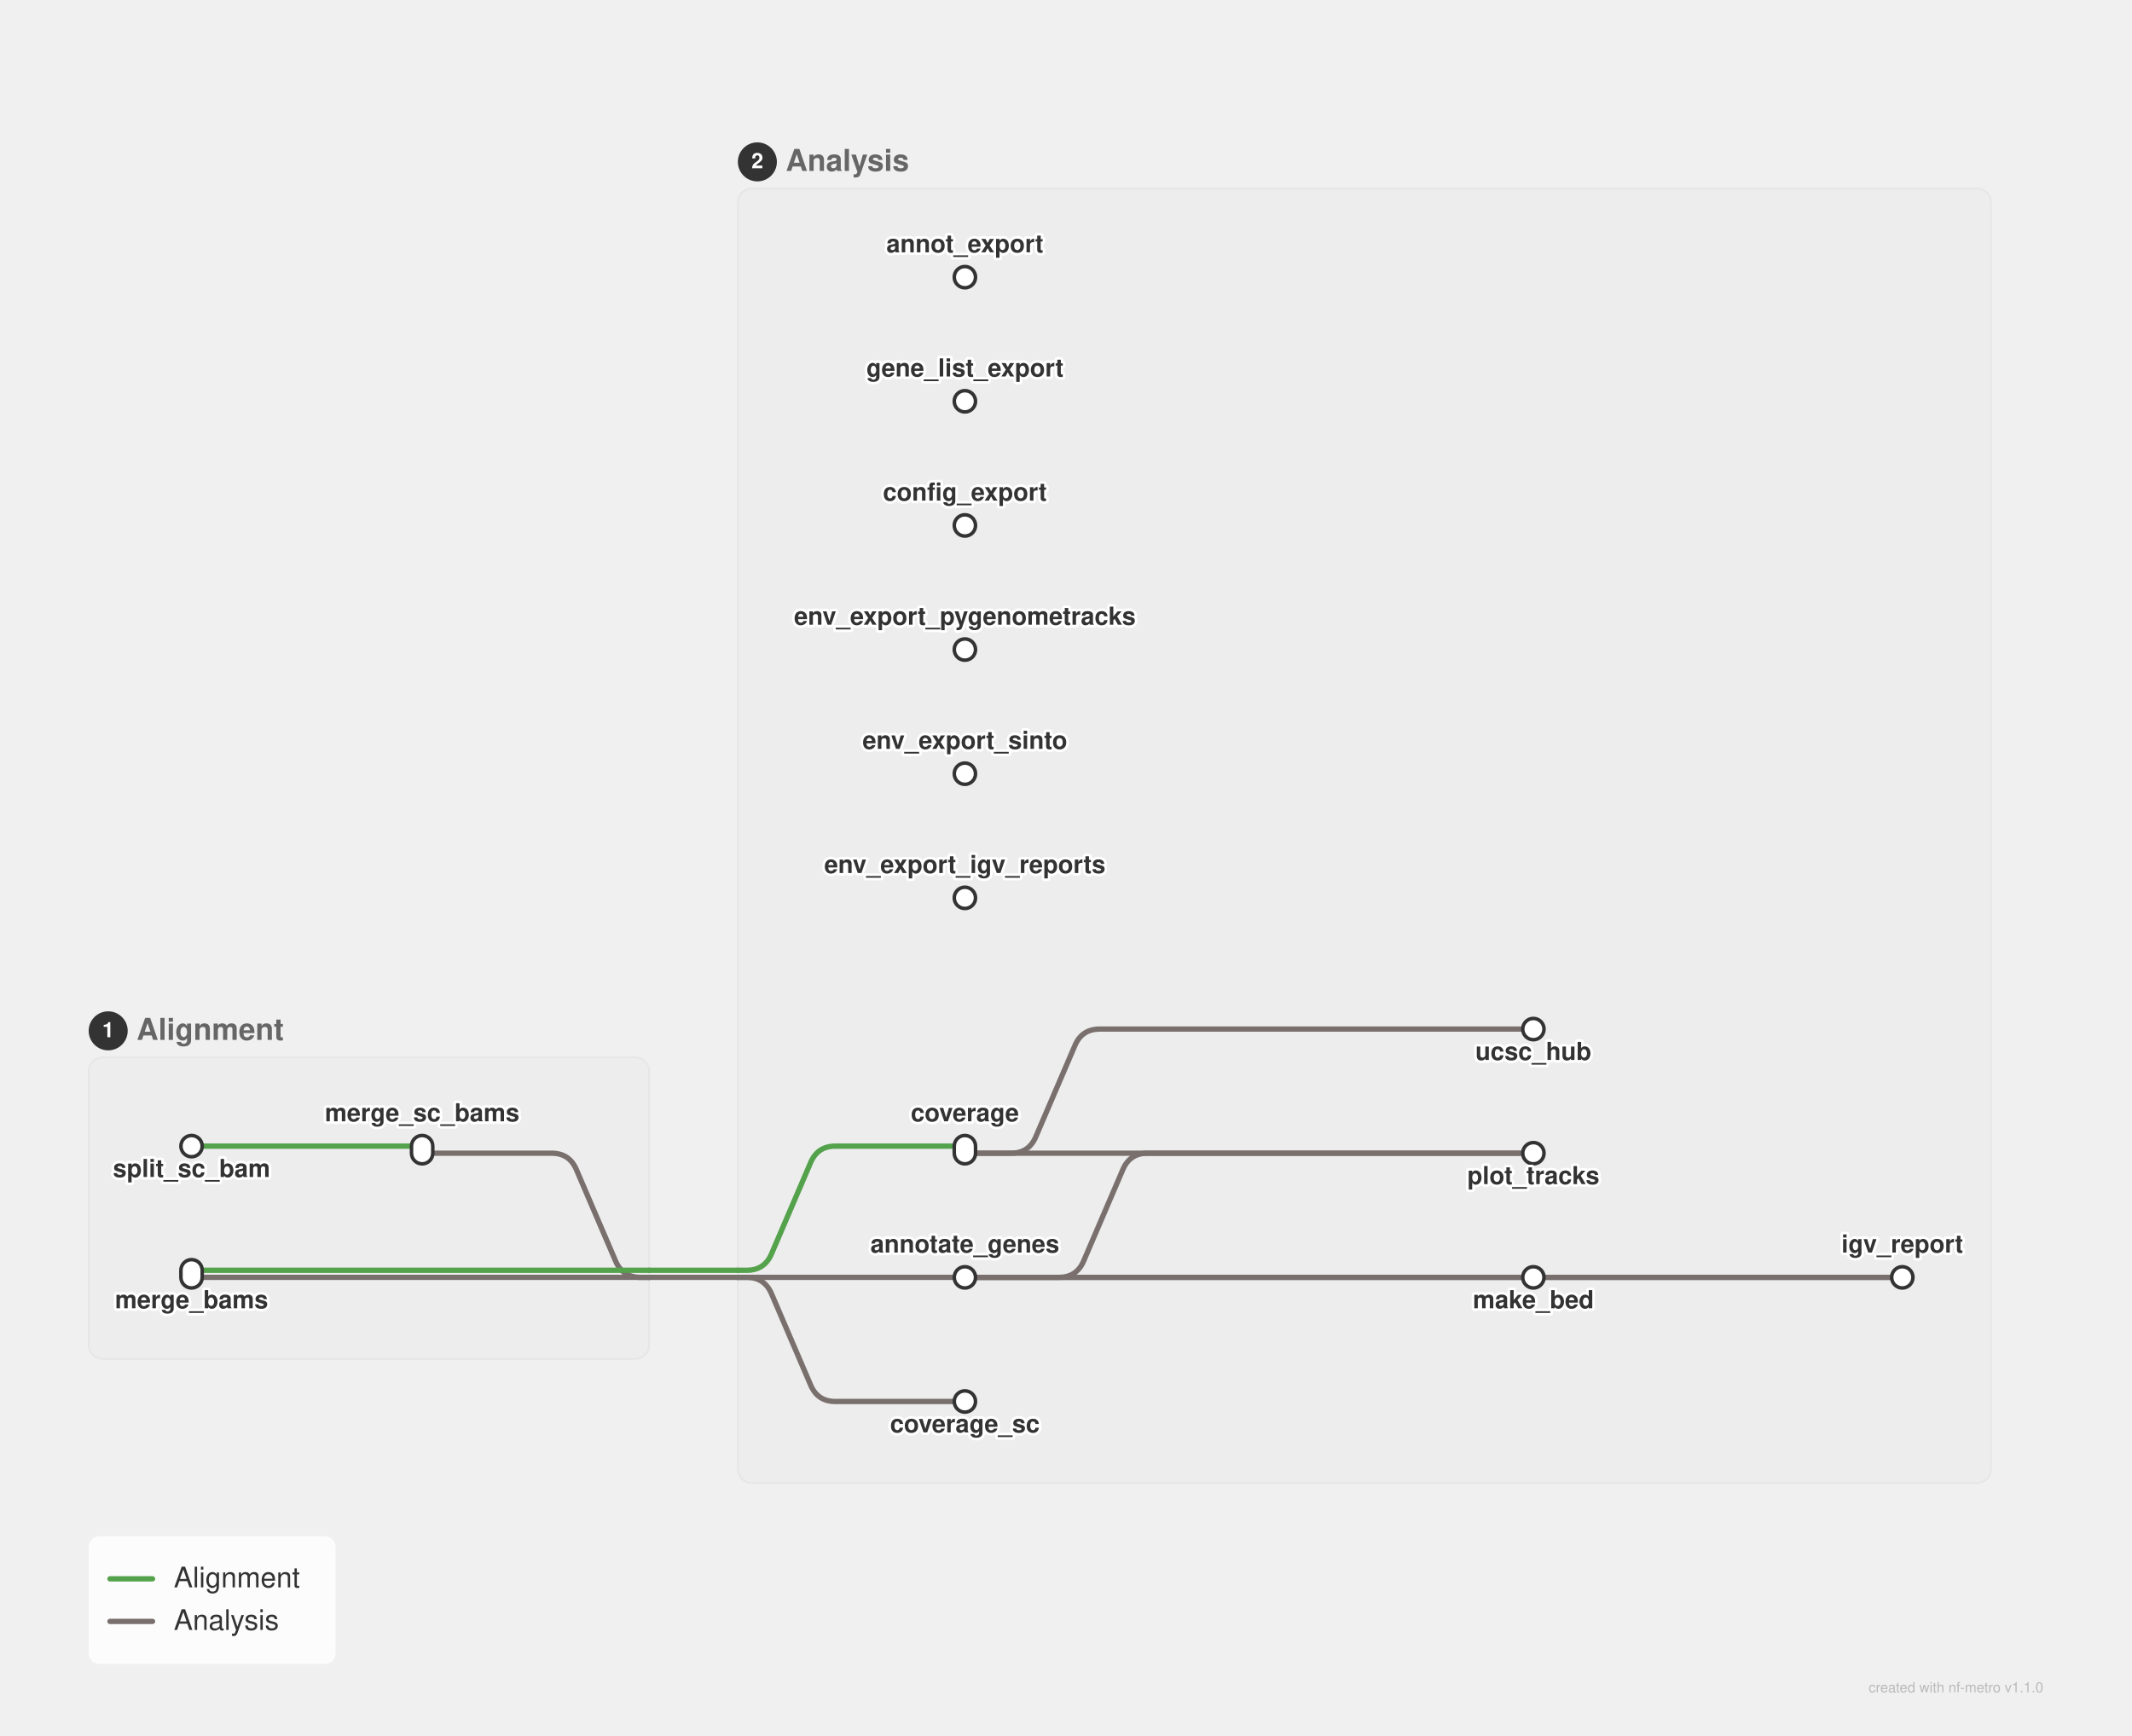
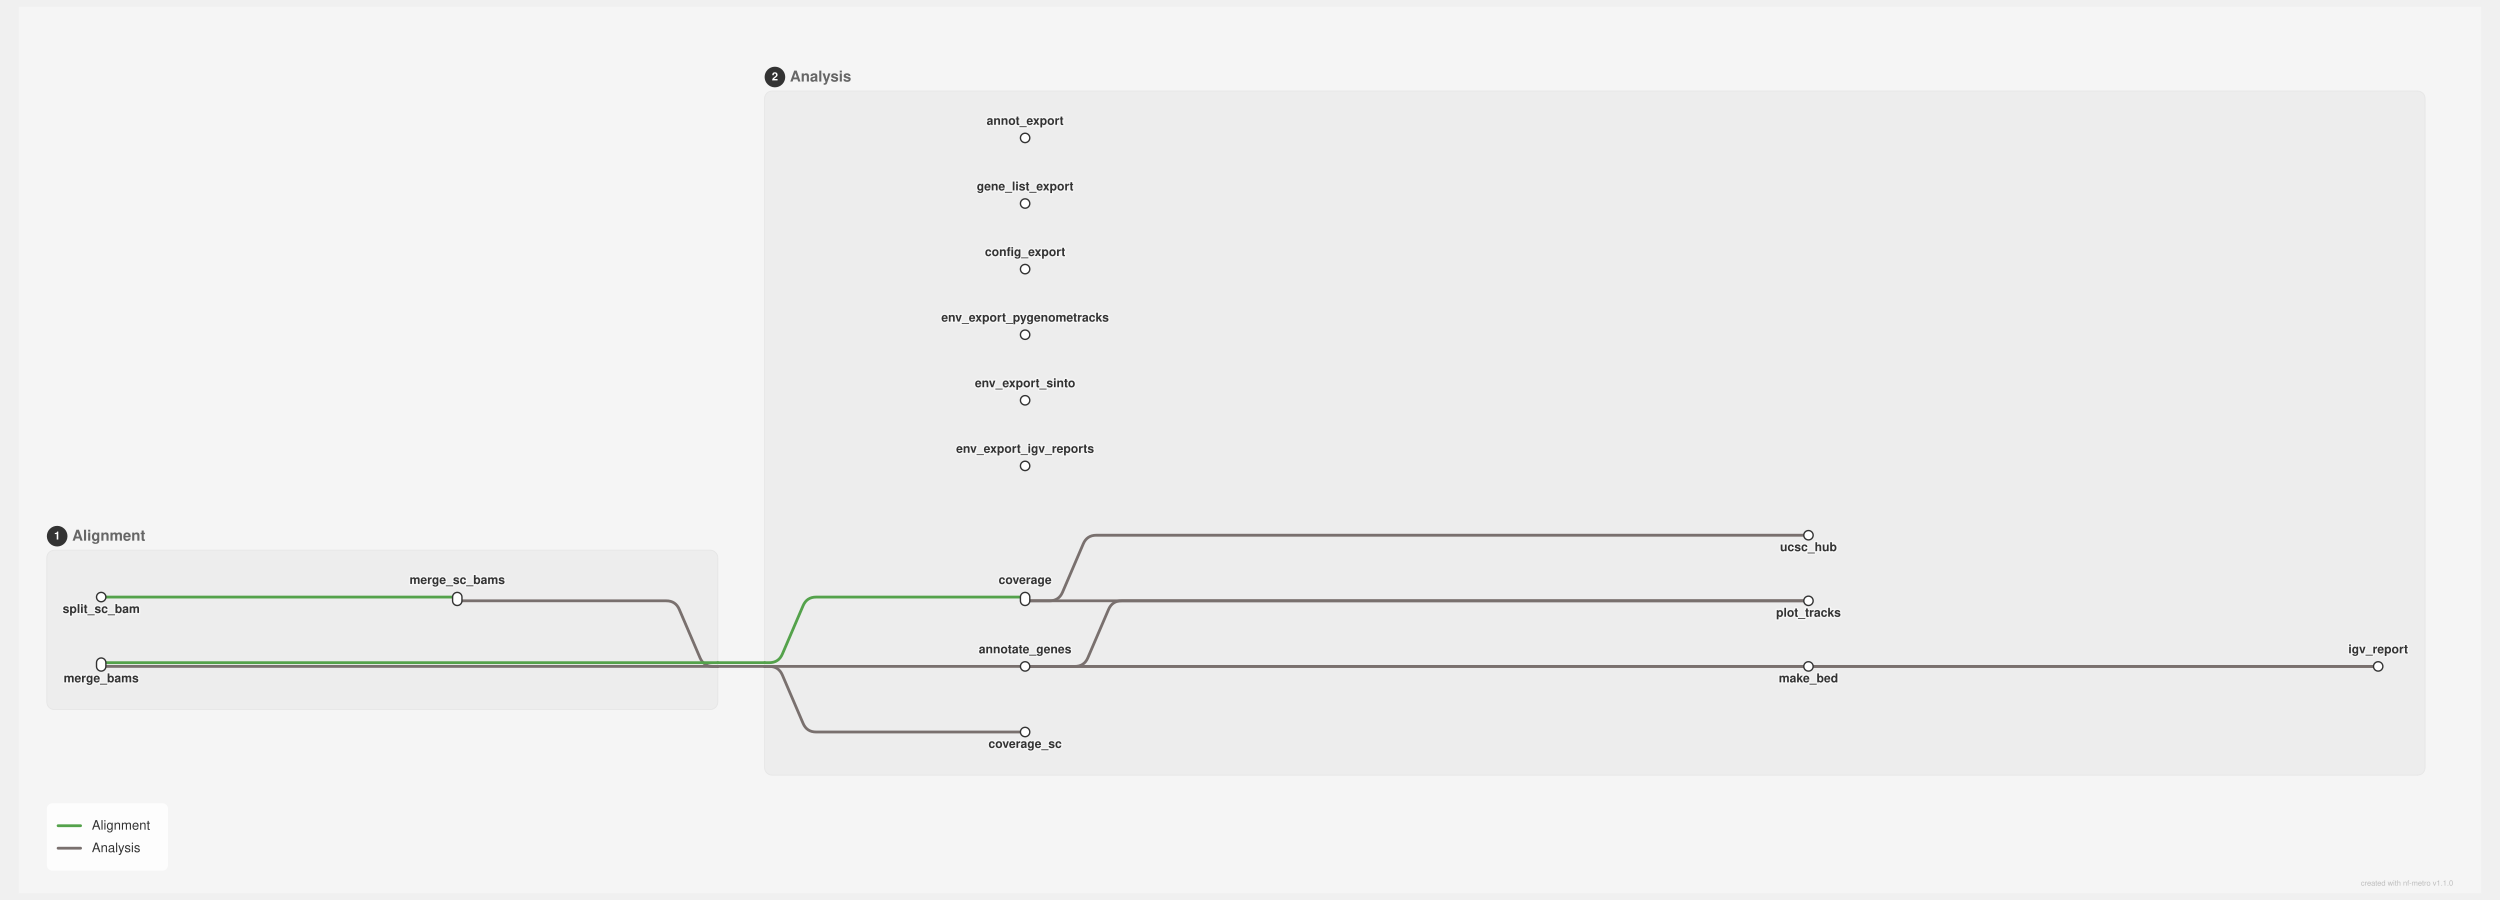
- <svg xmlns="http://www.w3.org/2000/svg" width="1162" height="946" viewBox="-20 0 1202 946">
+ <svg xmlns="http://www.w3.org/2000/svg" width="2628" height="946" viewBox="-20 0 2668 946" style="color-scheme: light">
  <defs>
</defs>
-   <style>.nf-metro-title { fill: var(--nfm-map-title-color, #111111); }
- .nf-metro-station-label { fill: var(--nfm-map-label-color, #333333); }
- .nf-metro-section-box { fill: var(--nfm-map-section-fill, #ededed); stroke: var(--nfm-map-section-stroke, #e6e6e6); }
- .nf-metro-section-label { fill: var(--nfm-map-section-label-color, #666666); }
- .nf-metro-group-label { fill: var(--nfm-map-section-label-color, #666666); }
- .nf-metro-group-underline { stroke: var(--nfm-map-section-label-color, #666666); }
- .nf-metro-legend-bg { fill: var(--nfm-map-legend-bg, rgba(255, 255, 255, 0.8)); }
- .nf-metro-legend-text { fill: var(--nfm-map-legend-text-color, #333333); }
- .nf-metro-marker-stroke { stroke: var(--nfm-map-marker-stroke, #333333); }
- .nf-metro-label-halo { fill: var(--nfm-map-bg, #ffffff); stroke: var(--nfm-map-bg, #ffffff); }</style>
-   <style>@media (prefers-color-scheme: dark) {
-     .nf-metro-section-label { fill: #d0d0d0; }
-     .nf-metro-section-num-circle { fill: #777777; }
-     .nf-metro-title { fill: #ffffff; }
- }
- </style>
-   <rect x="30.0" y="580.0" width="316.0" height="170.0" rx="8" ry="8" fill="#ededed" stroke="#e6e6e6" stroke-width="1.0" class="nf-metro-section-box" data-section-id="align" data-section-lines="align,generic" />
+   <style>.nf-metro-bg { fill: var(--nfm-map-bg, light-dark(#f5f5f5, #2b2b2b)); }
+ .nf-metro-title { fill: var(--nfm-map-title-color, light-dark(#111111, #ffffff)); }
+ .nf-metro-station-label { fill: var(--nfm-map-label-color, light-dark(#333333, #e0e0e0)); }
+ .nf-metro-section-box { fill: var(--nfm-map-section-fill, light-dark(#ededed, #373737)); stroke: var(--nfm-map-section-stroke, light-dark(#e6e6e6, #595959)); }
+ .nf-metro-section-label { fill: var(--nfm-map-section-label-color, light-dark(#666666, #c8c8c8)); }
+ .nf-metro-group-label { fill: var(--nfm-map-section-label-color, light-dark(#666666, #c8c8c8)); }
+ .nf-metro-group-underline { stroke: var(--nfm-map-section-label-color, light-dark(#666666, #c8c8c8)); }
+ .nf-metro-legend-bg { fill: var(--nfm-map-legend-bg, light-dark(rgba(255, 255, 255, 0.8), rgba(0, 0, 0, 0.3))); }
+ .nf-metro-legend-text { fill: var(--nfm-map-legend-text-color, light-dark(#333333, #e0e0e0)); }
+ .nf-metro-marker-stroke { stroke: var(--nfm-map-marker-stroke, light-dark(#333333, #f0f0f0)); }
+ .nf-metro-label-halo { fill: var(--nfm-map-bg, light-dark(#f5f5f5, #2b2b2b)); stroke: var(--nfm-map-bg, light-dark(#f5f5f5, #2b2b2b)); }</style>
+   <rect x="0" y="0" width="2628" height="946" fill="#f5f5f5" class="nf-metro-bg" />
+   <rect x="30.0" y="580.0" width="716.0" height="170.0" rx="8" ry="8" fill="#ededed" stroke="#e6e6e6" stroke-width="1.0" class="nf-metro-section-box" data-section-id="align" data-section-lines="align,generic" />
  <circle cx="41.0" cy="565.0" r="11" fill="#333333" class="nf-metro-section-num-circle" data-section-id="align" />
  <text x="41.0" y="565.0" font-size="12" fill="#ffffff" font-family="'Helvetica Neue', Helvetica, Arial, sans-serif" font-weight="bold" text-anchor="middle" dy="0.3em" data-section-id="align">1</text>
-   <text x="57.0" y="565.0" font-size="17.0" fill="#666666" font-family="'Helvetica Neue', Helvetica, Arial, sans-serif" font-weight="bold" dy="0.3em" class="nf-metro-section-label" data-section-id="align">Alignment</text>
-   <rect x="396.0" y="90.0" width="706.5" height="730.0" rx="8" ry="8" fill="#ededed" stroke="#e6e6e6" stroke-width="1.0" class="nf-metro-section-box" data-section-id="generic" data-section-lines="align,generic" />
-   <circle cx="407.0" cy="75.0" r="11" fill="#333333" class="nf-metro-section-num-circle" data-section-id="generic" />
-   <text x="407.0" y="75.0" font-size="12" fill="#ffffff" font-family="'Helvetica Neue', Helvetica, Arial, sans-serif" font-weight="bold" text-anchor="middle" dy="0.3em" data-section-id="generic">2</text>
-   <text x="423.0" y="75.0" font-size="17.0" fill="#666666" font-family="'Helvetica Neue', Helvetica, Arial, sans-serif" font-weight="bold" dy="0.3em" class="nf-metro-section-label" data-section-id="generic">Analysis</text>
-   <path d="M524.0,634.0 L844.5,634.0" stroke="#79706E" stroke-width="3.0" stroke-linecap="round" class="metro-line-generic" data-line-id="generic" />
-   <path d="M524.0,634.0 L550.0,634.0 Q560.0,634.0,563.939,624.809 L586.061,573.191 Q590.0,564.0,600.0,564.0 L844.5,564.0" stroke="#79706E" stroke-width="3.0" fill="none" stroke-linecap="round" stroke-linejoin="round" class="metro-line-generic" data-line-id="generic" />
-   <path d="M524.0,704.0 L577.0,704.0 Q587.0,704.0,590.939,694.809 L613.061,643.191 Q617.0,634.0,627.0,634.0 L844.5,634.0" stroke="#79706E" stroke-width="3.0" fill="none" stroke-linecap="round" stroke-linejoin="round" class="metro-line-generic" data-line-id="generic" />
-   <path d="M524.0,704.0 L844.5,704.0" stroke="#79706E" stroke-width="3.0" stroke-linecap="round" class="metro-line-generic" data-line-id="generic" />
-   <path d="M844.5,704.0 L1052.5,704.0" stroke="#79706E" stroke-width="3.0" stroke-linecap="round" class="metro-line-generic" data-line-id="generic" />
-   <path d="M88.0,704.0 L346.0,704.0" stroke="#79706E" stroke-width="3.0" stroke-linecap="round" class="metro-line-generic" data-line-id="generic" />
-   <path d="M396.0,704.0 L1052.5,704.0" stroke="#79706E" stroke-width="3.0" stroke-linecap="round" class="metro-line-generic" data-line-id="generic" />
-   <path d="M218.0,634.0 L291.0,634.0 Q301.0,634.0,304.939,643.191 L327.061,694.809 Q331.0,704.0,341.0,704.0 L346.0,704.0" stroke="#79706E" stroke-width="3.0" fill="none" stroke-linecap="round" stroke-linejoin="round" class="metro-line-generic" data-line-id="generic" />
-   <path d="M396.0,704.0 L401.0,704.0 Q411.0,704.0,414.939,713.191 L437.061,764.809 Q441.0,774.0,451.0,774.0 L524.0,774.0" stroke="#79706E" stroke-width="3.0" fill="none" stroke-linecap="round" stroke-linejoin="round" class="metro-line-generic" data-line-id="generic" />
-   <path d="M346.0,704.0 L396.0,704.0" stroke="#79706E" stroke-width="3.0" stroke-linecap="round" class="metro-line-generic" data-line-id="generic" />
-   <path d="M88.0,630.0 L218.0,630.0" stroke="#54A24B" stroke-width="3.0" stroke-linecap="round" class="metro-line-align" data-line-id="align" />
-   <path d="M88.0,700.0 L346.0,700.0" stroke="#54A24B" stroke-width="3.0" stroke-linecap="round" class="metro-line-align" data-line-id="align" />
-   <path d="M396.0,700.0 L401.0,700.0 Q411.0,700.0,414.939,690.809 L437.061,639.191 Q441.0,630.0,451.0,630.0 L524.0,630.0" stroke="#54A24B" stroke-width="3.0" fill="none" stroke-linecap="round" stroke-linejoin="round" class="metro-line-align" data-line-id="align" />
-   <path d="M346.0,700.0 L396.0,700.0" stroke="#54A24B" stroke-width="3.0" stroke-linecap="round" class="metro-line-align" data-line-id="align" />
-   <g class="nf-metro-station-group" data-node-id="n0" data-node-cx="88.0" data-node-cy="702.0" data-node-r="6.0" data-node-groups="align,generic" data-node-region="align" data-node-w="12.0" data-node-h="16.0" data-node-rx="6.0">
-     <rect x="82.0" y="694.0" width="12.0" height="16.0" rx="6.0" ry="6.0" fill="#ffffff" stroke="#333333" stroke-width="2.0" class="nf-metro-station" data-station-id="n0" data-station-lines="align,generic" data-station-label="merge_bams" data-section-id="align" data-section-name="Alignment" />
+   <text x="57.0" y="565.0" font-size="16.0" fill="#666666" font-family="'Helvetica Neue', Helvetica, Arial, sans-serif" font-weight="bold" dy="0.3em" class="nf-metro-section-label" data-section-id="align">Alignment</text>
+   <rect x="796.0" y="90.0" width="1772.0" height="730.0" rx="8" ry="8" fill="#ededed" stroke="#e6e6e6" stroke-width="1.0" class="nf-metro-section-box" data-section-id="generic" data-section-lines="align,generic" />
+   <circle cx="807.0" cy="75.0" r="11" fill="#333333" class="nf-metro-section-num-circle" data-section-id="generic" />
+   <text x="807.0" y="75.0" font-size="12" fill="#ffffff" font-family="'Helvetica Neue', Helvetica, Arial, sans-serif" font-weight="bold" text-anchor="middle" dy="0.3em" data-section-id="generic">2</text>
+   <text x="823.0" y="75.0" font-size="16.0" fill="#666666" font-family="'Helvetica Neue', Helvetica, Arial, sans-serif" font-weight="bold" dy="0.3em" class="nf-metro-section-label" data-section-id="generic">Analysis</text>
+   <path d="M1074.0,634.0 L1910.0,634.0" stroke="#79706E" stroke-width="3.0" stroke-linecap="round" class="metro-line-generic" data-line-id="generic" />
+   <path d="M1074.0,634.0 L1100.0,634.0 Q1110.0,634.0,1113.939,624.809 L1136.061,573.191 Q1140.0,564.0,1150.0,564.0 L1910.0,564.0" stroke="#79706E" stroke-width="3.0" fill="none" stroke-linecap="round" stroke-linejoin="round" class="metro-line-generic" data-line-id="generic" />
+   <path d="M1074.0,704.0 L1127.0,704.0 Q1137.0,704.0,1140.939,694.809 L1163.061,643.191 Q1167.0,634.0,1177.0,634.0 L1910.0,634.0" stroke="#79706E" stroke-width="3.0" fill="none" stroke-linecap="round" stroke-linejoin="round" class="metro-line-generic" data-line-id="generic" />
+   <path d="M1074.0,704.0 L1910.0,704.0" stroke="#79706E" stroke-width="3.0" stroke-linecap="round" class="metro-line-generic" data-line-id="generic" />
+   <path d="M1910.0,704.0 L2518.0,704.0" stroke="#79706E" stroke-width="3.0" stroke-linecap="round" class="metro-line-generic" data-line-id="generic" />
+   <path d="M88.0,704.0 L746.0,704.0" stroke="#79706E" stroke-width="3.0" stroke-linecap="round" class="metro-line-generic" data-line-id="generic" />
+   <path d="M796.0,704.0 L2518.0,704.0" stroke="#79706E" stroke-width="3.0" stroke-linecap="round" class="metro-line-generic" data-line-id="generic" />
+   <path d="M468.0,634.0 L691.0,634.0 Q701.0,634.0,704.939,643.191 L727.061,694.809 Q731.0,704.0,741.0,704.0 L746.0,704.0" stroke="#79706E" stroke-width="3.0" fill="none" stroke-linecap="round" stroke-linejoin="round" class="metro-line-generic" data-line-id="generic" />
+   <path d="M796.0,704.0 L801.0,704.0 Q811.0,704.0,814.939,713.191 L837.061,764.809 Q841.0,774.0,851.0,774.0 L1074.0,774.0" stroke="#79706E" stroke-width="3.0" fill="none" stroke-linecap="round" stroke-linejoin="round" class="metro-line-generic" data-line-id="generic" />
+   <path d="M746.0,704.0 L796.0,704.0" stroke="#79706E" stroke-width="3.0" stroke-linecap="round" class="metro-line-generic" data-line-id="generic" />
+   <path d="M88.0,630.0 L468.0,630.0" stroke="#54A24B" stroke-width="3.0" stroke-linecap="round" class="metro-line-align" data-line-id="align" />
+   <path d="M88.0,700.0 L746.0,700.0" stroke="#54A24B" stroke-width="3.0" stroke-linecap="round" class="metro-line-align" data-line-id="align" />
+   <path d="M796.0,700.0 L801.0,700.0 Q811.0,700.0,814.939,690.809 L837.061,639.191 Q841.0,630.0,851.0,630.0 L1074.0,630.0" stroke="#54A24B" stroke-width="3.0" fill="none" stroke-linecap="round" stroke-linejoin="round" class="metro-line-align" data-line-id="align" />
+   <path d="M746.0,700.0 L796.0,700.0" stroke="#54A24B" stroke-width="3.0" stroke-linecap="round" class="metro-line-align" data-line-id="align" />
+   <g class="nf-metro-station-group" data-node-id="n0" data-node-cx="88.0" data-node-cy="702.0" data-node-r="5.0" data-node-groups="align,generic" data-node-region="align" data-node-w="10.0" data-node-h="14.0" data-node-rx="5.0">
+     <rect x="83.0" y="695.0" width="10.0" height="14.0" rx="5.0" ry="5.0" fill="#ffffff" stroke="#333333" stroke-width="1.5" class="nf-metro-station" data-station-id="n0" data-station-lines="align,generic" data-station-label="merge_bams" data-section-id="align" data-section-name="Alignment" />
  </g>
-   <g class="nf-metro-station-group" data-node-id="n8" data-node-cx="88.0" data-node-cy="630.0" data-node-r="6.0" data-node-groups="align" data-node-region="align" data-node-w="12.0" data-node-h="12.0" data-node-rx="6.0">
-     <rect x="82.0" y="624.0" width="12.0" height="12.0" rx="6.0" ry="6.0" fill="#ffffff" stroke="#333333" stroke-width="2.0" class="nf-metro-station" data-station-id="n8" data-station-lines="align" data-station-label="split_sc_bam" data-section-id="align" data-section-name="Alignment" />
+   <g class="nf-metro-station-group" data-node-id="n8" data-node-cx="88.0" data-node-cy="630.0" data-node-r="5.0" data-node-groups="align" data-node-region="align" data-node-w="10.0" data-node-h="10.0" data-node-rx="5.0">
+     <rect x="83.0" y="625.0" width="10.0" height="10.0" rx="5.0" ry="5.0" fill="#ffffff" stroke="#333333" stroke-width="1.5" class="nf-metro-station" data-station-id="n8" data-station-lines="align" data-station-label="split_sc_bam" data-section-id="align" data-section-name="Alignment" />
  </g>
-   <g class="nf-metro-station-group" data-node-id="n9" data-node-cx="218.0" data-node-cy="632.0" data-node-r="6.0" data-node-groups="align,generic" data-node-region="align" data-node-w="12.0" data-node-h="16.0" data-node-rx="6.0">
-     <rect x="212.0" y="624.0" width="12.0" height="16.0" rx="6.0" ry="6.0" fill="#ffffff" stroke="#333333" stroke-width="2.0" class="nf-metro-station" data-station-id="n9" data-station-lines="align,generic" data-station-label="merge_sc_bams" data-section-id="align" data-section-name="Alignment" />
+   <g class="nf-metro-station-group" data-node-id="n9" data-node-cx="468.0" data-node-cy="632.0" data-node-r="5.0" data-node-groups="align,generic" data-node-region="align" data-node-w="10.0" data-node-h="14.0" data-node-rx="5.0">
+     <rect x="463.0" y="625.0" width="10.0" height="14.0" rx="5.0" ry="5.0" fill="#ffffff" stroke="#333333" stroke-width="1.5" class="nf-metro-station" data-station-id="n9" data-station-lines="align,generic" data-station-label="merge_sc_bams" data-section-id="align" data-section-name="Alignment" />
  </g>
-   <g class="nf-metro-station-group" data-node-id="n1" data-node-cx="524.0" data-node-cy="632.0" data-node-r="6.0" data-node-groups="align,generic" data-node-region="generic" data-node-w="12.0" data-node-h="16.0" data-node-rx="6.0">
-     <rect x="518.0" y="624.0" width="12.0" height="16.0" rx="6.0" ry="6.0" fill="#ffffff" stroke="#333333" stroke-width="2.0" class="nf-metro-station" data-station-id="n1" data-station-lines="align,generic" data-station-label="coverage" data-section-id="generic" data-section-name="Analysis" />
+   <g class="nf-metro-station-group" data-node-id="n1" data-node-cx="1074.0" data-node-cy="632.0" data-node-r="5.0" data-node-groups="align,generic" data-node-region="generic" data-node-w="10.0" data-node-h="14.0" data-node-rx="5.0">
+     <rect x="1069.0" y="625.0" width="10.0" height="14.0" rx="5.0" ry="5.0" fill="#ffffff" stroke="#333333" stroke-width="1.5" class="nf-metro-station" data-station-id="n1" data-station-lines="align,generic" data-station-label="coverage" data-section-id="generic" data-section-name="Analysis" />
  </g>
-   <g class="nf-metro-station-group" data-node-id="n2" data-node-cx="524.0" data-node-cy="704.0" data-node-r="6.0" data-node-groups="generic" data-node-region="generic" data-node-w="12.0" data-node-h="12.0" data-node-rx="6.0">
-     <rect x="518.0" y="698.0" width="12.0" height="12.0" rx="6.0" ry="6.0" fill="#ffffff" stroke="#333333" stroke-width="2.0" class="nf-metro-station" data-station-id="n2" data-station-lines="generic" data-station-label="annotate_genes" data-section-id="generic" data-section-name="Analysis" />
+   <g class="nf-metro-station-group" data-node-id="n2" data-node-cx="1074.0" data-node-cy="704.0" data-node-r="5.0" data-node-groups="generic" data-node-region="generic" data-node-w="10.0" data-node-h="10.0" data-node-rx="5.0">
+     <rect x="1069.0" y="699.0" width="10.0" height="10.0" rx="5.0" ry="5.0" fill="#ffffff" stroke="#333333" stroke-width="1.5" class="nf-metro-station" data-station-id="n2" data-station-lines="generic" data-station-label="annotate_genes" data-section-id="generic" data-section-name="Analysis" />
  </g>
-   <g class="nf-metro-station-group" data-node-id="n3" data-node-cx="844.5" data-node-cy="634.0" data-node-r="6.0" data-node-groups="generic" data-node-region="generic" data-node-w="12.0" data-node-h="12.0" data-node-rx="6.0">
-     <rect x="838.5" y="628.0" width="12.0" height="12.0" rx="6.0" ry="6.0" fill="#ffffff" stroke="#333333" stroke-width="2.0" class="nf-metro-station" data-station-id="n3" data-station-lines="generic" data-station-label="plot_tracks" data-section-id="generic" data-section-name="Analysis" />
+   <g class="nf-metro-station-group" data-node-id="n3" data-node-cx="1910.0" data-node-cy="634.0" data-node-r="5.0" data-node-groups="generic" data-node-region="generic" data-node-w="10.0" data-node-h="10.0" data-node-rx="5.0">
+     <rect x="1905.0" y="629.0" width="10.0" height="10.0" rx="5.0" ry="5.0" fill="#ffffff" stroke="#333333" stroke-width="1.5" class="nf-metro-station" data-station-id="n3" data-station-lines="generic" data-station-label="plot_tracks" data-section-id="generic" data-section-name="Analysis" />
  </g>
-   <g class="nf-metro-station-group" data-node-id="n4" data-node-cx="844.5" data-node-cy="564.0" data-node-r="6.0" data-node-groups="generic" data-node-region="generic" data-node-w="12.0" data-node-h="12.0" data-node-rx="6.0">
-     <rect x="838.5" y="558.0" width="12.0" height="12.0" rx="6.0" ry="6.0" fill="#ffffff" stroke="#333333" stroke-width="2.0" class="nf-metro-station" data-station-id="n4" data-station-lines="generic" data-station-label="ucsc_hub" data-section-id="generic" data-section-name="Analysis" />
+   <g class="nf-metro-station-group" data-node-id="n4" data-node-cx="1910.0" data-node-cy="564.0" data-node-r="5.0" data-node-groups="generic" data-node-region="generic" data-node-w="10.0" data-node-h="10.0" data-node-rx="5.0">
+     <rect x="1905.0" y="559.0" width="10.0" height="10.0" rx="5.0" ry="5.0" fill="#ffffff" stroke="#333333" stroke-width="1.5" class="nf-metro-station" data-station-id="n4" data-station-lines="generic" data-station-label="ucsc_hub" data-section-id="generic" data-section-name="Analysis" />
  </g>
-   <g class="nf-metro-station-group" data-node-id="n5" data-node-cx="524.0" data-node-cy="140.0" data-node-r="6.0" data-node-groups="" data-node-region="generic" data-node-w="12.0" data-node-h="12.0" data-node-rx="6.0">
-     <rect x="518.0" y="134.0" width="12.0" height="12.0" rx="6.0" ry="6.0" fill="#ffffff" stroke="#333333" stroke-width="2.0" class="nf-metro-station" data-station-id="n5" data-station-lines="" data-station-label="annot_export" data-section-id="generic" data-section-name="Analysis" />
+   <g class="nf-metro-station-group" data-node-id="n5" data-node-cx="1074.0" data-node-cy="140.0" data-node-r="5.0" data-node-groups="" data-node-region="generic" data-node-w="10.0" data-node-h="10.0" data-node-rx="5.0">
+     <rect x="1069.0" y="135.0" width="10.0" height="10.0" rx="5.0" ry="5.0" fill="#ffffff" stroke="#333333" stroke-width="1.5" class="nf-metro-station" data-station-id="n5" data-station-lines="" data-station-label="annot_export" data-section-id="generic" data-section-name="Analysis" />
  </g>
-   <g class="nf-metro-station-group" data-node-id="n6" data-node-cx="524.0" data-node-cy="210.0" data-node-r="6.0" data-node-groups="" data-node-region="generic" data-node-w="12.0" data-node-h="12.0" data-node-rx="6.0">
-     <rect x="518.0" y="204.0" width="12.0" height="12.0" rx="6.0" ry="6.0" fill="#ffffff" stroke="#333333" stroke-width="2.0" class="nf-metro-station" data-station-id="n6" data-station-lines="" data-station-label="gene_list_export" data-section-id="generic" data-section-name="Analysis" />
+   <g class="nf-metro-station-group" data-node-id="n6" data-node-cx="1074.0" data-node-cy="210.0" data-node-r="5.0" data-node-groups="" data-node-region="generic" data-node-w="10.0" data-node-h="10.0" data-node-rx="5.0">
+     <rect x="1069.0" y="205.0" width="10.0" height="10.0" rx="5.0" ry="5.0" fill="#ffffff" stroke="#333333" stroke-width="1.5" class="nf-metro-station" data-station-id="n6" data-station-lines="" data-station-label="gene_list_export" data-section-id="generic" data-section-name="Analysis" />
  </g>
-   <g class="nf-metro-station-group" data-node-id="n7" data-node-cx="524.0" data-node-cy="280.0" data-node-r="6.0" data-node-groups="" data-node-region="generic" data-node-w="12.0" data-node-h="12.0" data-node-rx="6.0">
-     <rect x="518.0" y="274.0" width="12.0" height="12.0" rx="6.0" ry="6.0" fill="#ffffff" stroke="#333333" stroke-width="2.0" class="nf-metro-station" data-station-id="n7" data-station-lines="" data-station-label="config_export" data-section-id="generic" data-section-name="Analysis" />
+   <g class="nf-metro-station-group" data-node-id="n7" data-node-cx="1074.0" data-node-cy="280.0" data-node-r="5.0" data-node-groups="" data-node-region="generic" data-node-w="10.0" data-node-h="10.0" data-node-rx="5.0">
+     <rect x="1069.0" y="275.0" width="10.0" height="10.0" rx="5.0" ry="5.0" fill="#ffffff" stroke="#333333" stroke-width="1.5" class="nf-metro-station" data-station-id="n7" data-station-lines="" data-station-label="config_export" data-section-id="generic" data-section-name="Analysis" />
  </g>
-   <g class="nf-metro-station-group" data-node-id="n10" data-node-cx="524.0" data-node-cy="774.0" data-node-r="6.0" data-node-groups="generic" data-node-region="generic" data-node-w="12.0" data-node-h="12.0" data-node-rx="6.0">
-     <rect x="518.0" y="768.0" width="12.0" height="12.0" rx="6.0" ry="6.0" fill="#ffffff" stroke="#333333" stroke-width="2.0" class="nf-metro-station" data-station-id="n10" data-station-lines="generic" data-station-label="coverage_sc" data-section-id="generic" data-section-name="Analysis" />
+   <g class="nf-metro-station-group" data-node-id="n10" data-node-cx="1074.0" data-node-cy="774.0" data-node-r="5.0" data-node-groups="generic" data-node-region="generic" data-node-w="10.0" data-node-h="10.0" data-node-rx="5.0">
+     <rect x="1069.0" y="769.0" width="10.0" height="10.0" rx="5.0" ry="5.0" fill="#ffffff" stroke="#333333" stroke-width="1.5" class="nf-metro-station" data-station-id="n10" data-station-lines="generic" data-station-label="coverage_sc" data-section-id="generic" data-section-name="Analysis" />
  </g>
-   <g class="nf-metro-station-group" data-node-id="n11" data-node-cx="844.5" data-node-cy="704.0" data-node-r="6.0" data-node-groups="generic" data-node-region="generic" data-node-w="12.0" data-node-h="12.0" data-node-rx="6.0">
-     <rect x="838.5" y="698.0" width="12.0" height="12.0" rx="6.0" ry="6.0" fill="#ffffff" stroke="#333333" stroke-width="2.0" class="nf-metro-station" data-station-id="n11" data-station-lines="generic" data-station-label="make_bed" data-section-id="generic" data-section-name="Analysis" />
+   <g class="nf-metro-station-group" data-node-id="n11" data-node-cx="1910.0" data-node-cy="704.0" data-node-r="5.0" data-node-groups="generic" data-node-region="generic" data-node-w="10.0" data-node-h="10.0" data-node-rx="5.0">
+     <rect x="1905.0" y="699.0" width="10.0" height="10.0" rx="5.0" ry="5.0" fill="#ffffff" stroke="#333333" stroke-width="1.5" class="nf-metro-station" data-station-id="n11" data-station-lines="generic" data-station-label="make_bed" data-section-id="generic" data-section-name="Analysis" />
  </g>
-   <g class="nf-metro-station-group" data-node-id="n12" data-node-cx="1052.5" data-node-cy="704.0" data-node-r="6.0" data-node-groups="generic" data-node-region="generic" data-node-w="12.0" data-node-h="12.0" data-node-rx="6.0">
-     <rect x="1046.5" y="698.0" width="12.0" height="12.0" rx="6.0" ry="6.0" fill="#ffffff" stroke="#333333" stroke-width="2.0" class="nf-metro-station" data-station-id="n12" data-station-lines="generic" data-station-label="igv_report" data-section-id="generic" data-section-name="Analysis" />
+   <g class="nf-metro-station-group" data-node-id="n12" data-node-cx="2518.0" data-node-cy="704.0" data-node-r="5.0" data-node-groups="generic" data-node-region="generic" data-node-w="10.0" data-node-h="10.0" data-node-rx="5.0">
+     <rect x="2513.0" y="699.0" width="10.0" height="10.0" rx="5.0" ry="5.0" fill="#ffffff" stroke="#333333" stroke-width="1.5" class="nf-metro-station" data-station-id="n12" data-station-lines="generic" data-station-label="igv_report" data-section-id="generic" data-section-name="Analysis" />
  </g>
-   <g class="nf-metro-station-group" data-node-id="n13" data-node-cx="524.0" data-node-cy="350.0" data-node-r="6.0" data-node-groups="" data-node-region="generic" data-node-w="12.0" data-node-h="12.0" data-node-rx="6.0">
-     <rect x="518.0" y="344.0" width="12.0" height="12.0" rx="6.0" ry="6.0" fill="#ffffff" stroke="#333333" stroke-width="2.0" class="nf-metro-station" data-station-id="n13" data-station-lines="" data-station-label="env_export_pygenometracks" data-section-id="generic" data-section-name="Analysis" />
+   <g class="nf-metro-station-group" data-node-id="n13" data-node-cx="1074.0" data-node-cy="350.0" data-node-r="5.0" data-node-groups="" data-node-region="generic" data-node-w="10.0" data-node-h="10.0" data-node-rx="5.0">
+     <rect x="1069.0" y="345.0" width="10.0" height="10.0" rx="5.0" ry="5.0" fill="#ffffff" stroke="#333333" stroke-width="1.5" class="nf-metro-station" data-station-id="n13" data-station-lines="" data-station-label="env_export_pygenometracks" data-section-id="generic" data-section-name="Analysis" />
  </g>
-   <g class="nf-metro-station-group" data-node-id="n14" data-node-cx="524.0" data-node-cy="420.0" data-node-r="6.0" data-node-groups="" data-node-region="generic" data-node-w="12.0" data-node-h="12.0" data-node-rx="6.0">
-     <rect x="518.0" y="414.0" width="12.0" height="12.0" rx="6.0" ry="6.0" fill="#ffffff" stroke="#333333" stroke-width="2.0" class="nf-metro-station" data-station-id="n14" data-station-lines="" data-station-label="env_export_sinto" data-section-id="generic" data-section-name="Analysis" />
+   <g class="nf-metro-station-group" data-node-id="n14" data-node-cx="1074.0" data-node-cy="420.0" data-node-r="5.0" data-node-groups="" data-node-region="generic" data-node-w="10.0" data-node-h="10.0" data-node-rx="5.0">
+     <rect x="1069.0" y="415.0" width="10.0" height="10.0" rx="5.0" ry="5.0" fill="#ffffff" stroke="#333333" stroke-width="1.5" class="nf-metro-station" data-station-id="n14" data-station-lines="" data-station-label="env_export_sinto" data-section-id="generic" data-section-name="Analysis" />
  </g>
-   <g class="nf-metro-station-group" data-node-id="n15" data-node-cx="524.0" data-node-cy="490.0" data-node-r="6.0" data-node-groups="" data-node-region="generic" data-node-w="12.0" data-node-h="12.0" data-node-rx="6.0">
-     <rect x="518.0" y="484.0" width="12.0" height="12.0" rx="6.0" ry="6.0" fill="#ffffff" stroke="#333333" stroke-width="2.0" class="nf-metro-station" data-station-id="n15" data-station-lines="" data-station-label="env_export_igv_reports" data-section-id="generic" data-section-name="Analysis" />
+   <g class="nf-metro-station-group" data-node-id="n15" data-node-cx="1074.0" data-node-cy="490.0" data-node-r="5.0" data-node-groups="" data-node-region="generic" data-node-w="10.0" data-node-h="10.0" data-node-rx="5.0">
+     <rect x="1069.0" y="485.0" width="10.0" height="10.0" rx="5.0" ry="5.0" fill="#ffffff" stroke="#333333" stroke-width="1.5" class="nf-metro-station" data-station-id="n15" data-station-lines="" data-station-label="env_export_igv_reports" data-section-id="generic" data-section-name="Analysis" />
  </g>
-   <text x="88.0" y="641.0" font-size="14.0" fill="#ffffff" stroke="#ffffff" stroke-width="3.0" stroke-linejoin="round" font-family="'Helvetica Neue', Helvetica, Arial, sans-serif" font-weight="bold" aria-hidden="true" class="nf-metro-label-halo" text-anchor="middle" dominant-baseline="hanging">split_sc_bam</text>
-   <text x="88.0" y="641.0" font-size="14.0" fill="#333333" font-family="'Helvetica Neue', Helvetica, Arial, sans-serif" font-weight="bold" text-anchor="middle" dominant-baseline="hanging" data-station-id="n8" class="nf-metro-station-label">split_sc_bam</text>
-   <text x="524.0" y="126.0" font-size="14.0" fill="#ffffff" stroke="#ffffff" stroke-width="3.0" stroke-linejoin="round" font-family="'Helvetica Neue', Helvetica, Arial, sans-serif" font-weight="bold" aria-hidden="true" class="nf-metro-label-halo" text-anchor="middle" dominant-baseline="auto">annot_export</text>
-   <text x="524.0" y="126.0" font-size="14.0" fill="#333333" font-family="'Helvetica Neue', Helvetica, Arial, sans-serif" font-weight="bold" text-anchor="middle" dominant-baseline="auto" data-station-id="n5" class="nf-metro-station-label">annot_export</text>
-   <text x="524.0" y="196.0" font-size="14.0" fill="#ffffff" stroke="#ffffff" stroke-width="3.0" stroke-linejoin="round" font-family="'Helvetica Neue', Helvetica, Arial, sans-serif" font-weight="bold" aria-hidden="true" class="nf-metro-label-halo" text-anchor="middle" dominant-baseline="auto">gene_list_export</text>
-   <text x="524.0" y="196.0" font-size="14.0" fill="#333333" font-family="'Helvetica Neue', Helvetica, Arial, sans-serif" font-weight="bold" text-anchor="middle" dominant-baseline="auto" data-station-id="n6" class="nf-metro-station-label">gene_list_export</text>
-   <text x="524.0" y="266.0" font-size="14.0" fill="#ffffff" stroke="#ffffff" stroke-width="3.0" stroke-linejoin="round" font-family="'Helvetica Neue', Helvetica, Arial, sans-serif" font-weight="bold" aria-hidden="true" class="nf-metro-label-halo" text-anchor="middle" dominant-baseline="auto">config_export</text>
-   <text x="524.0" y="266.0" font-size="14.0" fill="#333333" font-family="'Helvetica Neue', Helvetica, Arial, sans-serif" font-weight="bold" text-anchor="middle" dominant-baseline="auto" data-station-id="n7" class="nf-metro-station-label">config_export</text>
-   <text x="524.0" y="336.0" font-size="14.0" fill="#ffffff" stroke="#ffffff" stroke-width="3.0" stroke-linejoin="round" font-family="'Helvetica Neue', Helvetica, Arial, sans-serif" font-weight="bold" aria-hidden="true" class="nf-metro-label-halo" text-anchor="middle" dominant-baseline="auto">env_export_pygenometracks</text>
-   <text x="524.0" y="336.0" font-size="14.0" fill="#333333" font-family="'Helvetica Neue', Helvetica, Arial, sans-serif" font-weight="bold" text-anchor="middle" dominant-baseline="auto" data-station-id="n13" class="nf-metro-station-label">env_export_pygenometracks</text>
-   <text x="524.0" y="406.0" font-size="14.0" fill="#ffffff" stroke="#ffffff" stroke-width="3.0" stroke-linejoin="round" font-family="'Helvetica Neue', Helvetica, Arial, sans-serif" font-weight="bold" aria-hidden="true" class="nf-metro-label-halo" text-anchor="middle" dominant-baseline="auto">env_export_sinto</text>
-   <text x="524.0" y="406.0" font-size="14.0" fill="#333333" font-family="'Helvetica Neue', Helvetica, Arial, sans-serif" font-weight="bold" text-anchor="middle" dominant-baseline="auto" data-station-id="n14" class="nf-metro-station-label">env_export_sinto</text>
-   <text x="524.0" y="476.0" font-size="14.0" fill="#ffffff" stroke="#ffffff" stroke-width="3.0" stroke-linejoin="round" font-family="'Helvetica Neue', Helvetica, Arial, sans-serif" font-weight="bold" aria-hidden="true" class="nf-metro-label-halo" text-anchor="middle" dominant-baseline="auto">env_export_igv_reports</text>
-   <text x="524.0" y="476.0" font-size="14.0" fill="#333333" font-family="'Helvetica Neue', Helvetica, Arial, sans-serif" font-weight="bold" text-anchor="middle" dominant-baseline="auto" data-station-id="n15" class="nf-metro-station-label">env_export_igv_reports</text>
-   <text x="524.0" y="616.0" font-size="14.0" fill="#ffffff" stroke="#ffffff" stroke-width="3.0" stroke-linejoin="round" font-family="'Helvetica Neue', Helvetica, Arial, sans-serif" font-weight="bold" aria-hidden="true" class="nf-metro-label-halo" text-anchor="middle" dominant-baseline="auto">coverage</text>
-   <text x="524.0" y="616.0" font-size="14.0" fill="#333333" font-family="'Helvetica Neue', Helvetica, Arial, sans-serif" font-weight="bold" text-anchor="middle" dominant-baseline="auto" data-station-id="n1" class="nf-metro-station-label">coverage</text>
-   <text x="524.0" y="690.0" font-size="14.0" fill="#ffffff" stroke="#ffffff" stroke-width="3.0" stroke-linejoin="round" font-family="'Helvetica Neue', Helvetica, Arial, sans-serif" font-weight="bold" aria-hidden="true" class="nf-metro-label-halo" text-anchor="middle" dominant-baseline="auto">annotate_genes</text>
-   <text x="524.0" y="690.0" font-size="14.0" fill="#333333" font-family="'Helvetica Neue', Helvetica, Arial, sans-serif" font-weight="bold" text-anchor="middle" dominant-baseline="auto" data-station-id="n2" class="nf-metro-station-label">annotate_genes</text>
-   <text x="88.0" y="715.0" font-size="14.0" fill="#ffffff" stroke="#ffffff" stroke-width="3.0" stroke-linejoin="round" font-family="'Helvetica Neue', Helvetica, Arial, sans-serif" font-weight="bold" aria-hidden="true" class="nf-metro-label-halo" text-anchor="middle" dominant-baseline="hanging">merge_bams</text>
-   <text x="88.0" y="715.0" font-size="14.0" fill="#333333" font-family="'Helvetica Neue', Helvetica, Arial, sans-serif" font-weight="bold" text-anchor="middle" dominant-baseline="hanging" data-station-id="n0" class="nf-metro-station-label">merge_bams</text>
-   <text x="524.0" y="785.0" font-size="14.0" fill="#ffffff" stroke="#ffffff" stroke-width="3.0" stroke-linejoin="round" font-family="'Helvetica Neue', Helvetica, Arial, sans-serif" font-weight="bold" aria-hidden="true" class="nf-metro-label-halo" text-anchor="middle" dominant-baseline="hanging">coverage_sc</text>
-   <text x="524.0" y="785.0" font-size="14.0" fill="#333333" font-family="'Helvetica Neue', Helvetica, Arial, sans-serif" font-weight="bold" text-anchor="middle" dominant-baseline="hanging" data-station-id="n10" class="nf-metro-station-label">coverage_sc</text>
-   <text x="844.5" y="575.0" font-size="14.0" fill="#ffffff" stroke="#ffffff" stroke-width="3.0" stroke-linejoin="round" font-family="'Helvetica Neue', Helvetica, Arial, sans-serif" font-weight="bold" aria-hidden="true" class="nf-metro-label-halo" text-anchor="middle" dominant-baseline="hanging">ucsc_hub</text>
-   <text x="844.5" y="575.0" font-size="14.0" fill="#333333" font-family="'Helvetica Neue', Helvetica, Arial, sans-serif" font-weight="bold" text-anchor="middle" dominant-baseline="hanging" data-station-id="n4" class="nf-metro-station-label">ucsc_hub</text>
-   <text x="218.0" y="616.0" font-size="14.0" fill="#ffffff" stroke="#ffffff" stroke-width="3.0" stroke-linejoin="round" font-family="'Helvetica Neue', Helvetica, Arial, sans-serif" font-weight="bold" aria-hidden="true" class="nf-metro-label-halo" text-anchor="middle" dominant-baseline="auto">merge_sc_bams</text>
-   <text x="218.0" y="616.0" font-size="14.0" fill="#333333" font-family="'Helvetica Neue', Helvetica, Arial, sans-serif" font-weight="bold" text-anchor="middle" dominant-baseline="auto" data-station-id="n9" class="nf-metro-station-label">merge_sc_bams</text>
-   <text x="844.5" y="645.0" font-size="14.0" fill="#ffffff" stroke="#ffffff" stroke-width="3.0" stroke-linejoin="round" font-family="'Helvetica Neue', Helvetica, Arial, sans-serif" font-weight="bold" aria-hidden="true" class="nf-metro-label-halo" text-anchor="middle" dominant-baseline="hanging">plot_tracks</text>
-   <text x="844.5" y="645.0" font-size="14.0" fill="#333333" font-family="'Helvetica Neue', Helvetica, Arial, sans-serif" font-weight="bold" text-anchor="middle" dominant-baseline="hanging" data-station-id="n3" class="nf-metro-station-label">plot_tracks</text>
-   <text x="844.5" y="715.0" font-size="14.0" fill="#ffffff" stroke="#ffffff" stroke-width="3.0" stroke-linejoin="round" font-family="'Helvetica Neue', Helvetica, Arial, sans-serif" font-weight="bold" aria-hidden="true" class="nf-metro-label-halo" text-anchor="middle" dominant-baseline="hanging">make_bed</text>
-   <text x="844.5" y="715.0" font-size="14.0" fill="#333333" font-family="'Helvetica Neue', Helvetica, Arial, sans-serif" font-weight="bold" text-anchor="middle" dominant-baseline="hanging" data-station-id="n11" class="nf-metro-station-label">make_bed</text>
-   <text x="1052.5" y="690.0" font-size="14.0" fill="#ffffff" stroke="#ffffff" stroke-width="3.0" stroke-linejoin="round" font-family="'Helvetica Neue', Helvetica, Arial, sans-serif" font-weight="bold" aria-hidden="true" class="nf-metro-label-halo" text-anchor="middle" dominant-baseline="auto">igv_report</text>
-   <text x="1052.5" y="690.0" font-size="14.0" fill="#333333" font-family="'Helvetica Neue', Helvetica, Arial, sans-serif" font-weight="bold" text-anchor="middle" dominant-baseline="auto" data-station-id="n12" class="nf-metro-station-label">igv_report</text>
-   <rect x="30.0" y="850.0" width="139.2" height="72.0" rx="6" ry="6" fill="rgba(255, 255, 255, 0.8)" class="nf-metro-legend-bg" />
+   <text x="88.0" y="641.0" font-size="13.0" fill="#f5f5f5" stroke="#f5f5f5" stroke-width="3.0" stroke-linejoin="round" font-family="'Helvetica Neue', Helvetica, Arial, sans-serif" font-weight="bold" aria-hidden="true" class="nf-metro-label-halo" text-anchor="middle" dominant-baseline="hanging">split_sc_bam</text>
+   <text x="88.0" y="641.0" font-size="13.0" fill="#333333" font-family="'Helvetica Neue', Helvetica, Arial, sans-serif" font-weight="bold" text-anchor="middle" dominant-baseline="hanging" data-station-id="n8" class="nf-metro-station-label">split_sc_bam</text>
+   <text x="1074.0" y="126.0" font-size="13.0" fill="#f5f5f5" stroke="#f5f5f5" stroke-width="3.0" stroke-linejoin="round" font-family="'Helvetica Neue', Helvetica, Arial, sans-serif" font-weight="bold" aria-hidden="true" class="nf-metro-label-halo" text-anchor="middle" dominant-baseline="auto">annot_export</text>
+   <text x="1074.0" y="126.0" font-size="13.0" fill="#333333" font-family="'Helvetica Neue', Helvetica, Arial, sans-serif" font-weight="bold" text-anchor="middle" dominant-baseline="auto" data-station-id="n5" class="nf-metro-station-label">annot_export</text>
+   <text x="1074.0" y="196.0" font-size="13.0" fill="#f5f5f5" stroke="#f5f5f5" stroke-width="3.0" stroke-linejoin="round" font-family="'Helvetica Neue', Helvetica, Arial, sans-serif" font-weight="bold" aria-hidden="true" class="nf-metro-label-halo" text-anchor="middle" dominant-baseline="auto">gene_list_export</text>
+   <text x="1074.0" y="196.0" font-size="13.0" fill="#333333" font-family="'Helvetica Neue', Helvetica, Arial, sans-serif" font-weight="bold" text-anchor="middle" dominant-baseline="auto" data-station-id="n6" class="nf-metro-station-label">gene_list_export</text>
+   <text x="1074.0" y="266.0" font-size="13.0" fill="#f5f5f5" stroke="#f5f5f5" stroke-width="3.0" stroke-linejoin="round" font-family="'Helvetica Neue', Helvetica, Arial, sans-serif" font-weight="bold" aria-hidden="true" class="nf-metro-label-halo" text-anchor="middle" dominant-baseline="auto">config_export</text>
+   <text x="1074.0" y="266.0" font-size="13.0" fill="#333333" font-family="'Helvetica Neue', Helvetica, Arial, sans-serif" font-weight="bold" text-anchor="middle" dominant-baseline="auto" data-station-id="n7" class="nf-metro-station-label">config_export</text>
+   <text x="1074.0" y="336.0" font-size="13.0" fill="#f5f5f5" stroke="#f5f5f5" stroke-width="3.0" stroke-linejoin="round" font-family="'Helvetica Neue', Helvetica, Arial, sans-serif" font-weight="bold" aria-hidden="true" class="nf-metro-label-halo" text-anchor="middle" dominant-baseline="auto">env_export_pygenometracks</text>
+   <text x="1074.0" y="336.0" font-size="13.0" fill="#333333" font-family="'Helvetica Neue', Helvetica, Arial, sans-serif" font-weight="bold" text-anchor="middle" dominant-baseline="auto" data-station-id="n13" class="nf-metro-station-label">env_export_pygenometracks</text>
+   <text x="1074.0" y="406.0" font-size="13.0" fill="#f5f5f5" stroke="#f5f5f5" stroke-width="3.0" stroke-linejoin="round" font-family="'Helvetica Neue', Helvetica, Arial, sans-serif" font-weight="bold" aria-hidden="true" class="nf-metro-label-halo" text-anchor="middle" dominant-baseline="auto">env_export_sinto</text>
+   <text x="1074.0" y="406.0" font-size="13.0" fill="#333333" font-family="'Helvetica Neue', Helvetica, Arial, sans-serif" font-weight="bold" text-anchor="middle" dominant-baseline="auto" data-station-id="n14" class="nf-metro-station-label">env_export_sinto</text>
+   <text x="1074.0" y="476.0" font-size="13.0" fill="#f5f5f5" stroke="#f5f5f5" stroke-width="3.0" stroke-linejoin="round" font-family="'Helvetica Neue', Helvetica, Arial, sans-serif" font-weight="bold" aria-hidden="true" class="nf-metro-label-halo" text-anchor="middle" dominant-baseline="auto">env_export_igv_reports</text>
+   <text x="1074.0" y="476.0" font-size="13.0" fill="#333333" font-family="'Helvetica Neue', Helvetica, Arial, sans-serif" font-weight="bold" text-anchor="middle" dominant-baseline="auto" data-station-id="n15" class="nf-metro-station-label">env_export_igv_reports</text>
+   <text x="1074.0" y="616.0" font-size="13.0" fill="#f5f5f5" stroke="#f5f5f5" stroke-width="3.0" stroke-linejoin="round" font-family="'Helvetica Neue', Helvetica, Arial, sans-serif" font-weight="bold" aria-hidden="true" class="nf-metro-label-halo" text-anchor="middle" dominant-baseline="auto">coverage</text>
+   <text x="1074.0" y="616.0" font-size="13.0" fill="#333333" font-family="'Helvetica Neue', Helvetica, Arial, sans-serif" font-weight="bold" text-anchor="middle" dominant-baseline="auto" data-station-id="n1" class="nf-metro-station-label">coverage</text>
+   <text x="1074.0" y="690.0" font-size="13.0" fill="#f5f5f5" stroke="#f5f5f5" stroke-width="3.0" stroke-linejoin="round" font-family="'Helvetica Neue', Helvetica, Arial, sans-serif" font-weight="bold" aria-hidden="true" class="nf-metro-label-halo" text-anchor="middle" dominant-baseline="auto">annotate_genes</text>
+   <text x="1074.0" y="690.0" font-size="13.0" fill="#333333" font-family="'Helvetica Neue', Helvetica, Arial, sans-serif" font-weight="bold" text-anchor="middle" dominant-baseline="auto" data-station-id="n2" class="nf-metro-station-label">annotate_genes</text>
+   <text x="88.0" y="715.0" font-size="13.0" fill="#f5f5f5" stroke="#f5f5f5" stroke-width="3.0" stroke-linejoin="round" font-family="'Helvetica Neue', Helvetica, Arial, sans-serif" font-weight="bold" aria-hidden="true" class="nf-metro-label-halo" text-anchor="middle" dominant-baseline="hanging">merge_bams</text>
+   <text x="88.0" y="715.0" font-size="13.0" fill="#333333" font-family="'Helvetica Neue', Helvetica, Arial, sans-serif" font-weight="bold" text-anchor="middle" dominant-baseline="hanging" data-station-id="n0" class="nf-metro-station-label">merge_bams</text>
+   <text x="1074.0" y="785.0" font-size="13.0" fill="#f5f5f5" stroke="#f5f5f5" stroke-width="3.0" stroke-linejoin="round" font-family="'Helvetica Neue', Helvetica, Arial, sans-serif" font-weight="bold" aria-hidden="true" class="nf-metro-label-halo" text-anchor="middle" dominant-baseline="hanging">coverage_sc</text>
+   <text x="1074.0" y="785.0" font-size="13.0" fill="#333333" font-family="'Helvetica Neue', Helvetica, Arial, sans-serif" font-weight="bold" text-anchor="middle" dominant-baseline="hanging" data-station-id="n10" class="nf-metro-station-label">coverage_sc</text>
+   <text x="1910.0" y="575.0" font-size="13.0" fill="#f5f5f5" stroke="#f5f5f5" stroke-width="3.0" stroke-linejoin="round" font-family="'Helvetica Neue', Helvetica, Arial, sans-serif" font-weight="bold" aria-hidden="true" class="nf-metro-label-halo" text-anchor="middle" dominant-baseline="hanging">ucsc_hub</text>
+   <text x="1910.0" y="575.0" font-size="13.0" fill="#333333" font-family="'Helvetica Neue', Helvetica, Arial, sans-serif" font-weight="bold" text-anchor="middle" dominant-baseline="hanging" data-station-id="n4" class="nf-metro-station-label">ucsc_hub</text>
+   <text x="468.0" y="616.0" font-size="13.0" fill="#f5f5f5" stroke="#f5f5f5" stroke-width="3.0" stroke-linejoin="round" font-family="'Helvetica Neue', Helvetica, Arial, sans-serif" font-weight="bold" aria-hidden="true" class="nf-metro-label-halo" text-anchor="middle" dominant-baseline="auto">merge_sc_bams</text>
+   <text x="468.0" y="616.0" font-size="13.0" fill="#333333" font-family="'Helvetica Neue', Helvetica, Arial, sans-serif" font-weight="bold" text-anchor="middle" dominant-baseline="auto" data-station-id="n9" class="nf-metro-station-label">merge_sc_bams</text>
+   <text x="1910.0" y="645.0" font-size="13.0" fill="#f5f5f5" stroke="#f5f5f5" stroke-width="3.0" stroke-linejoin="round" font-family="'Helvetica Neue', Helvetica, Arial, sans-serif" font-weight="bold" aria-hidden="true" class="nf-metro-label-halo" text-anchor="middle" dominant-baseline="hanging">plot_tracks</text>
+   <text x="1910.0" y="645.0" font-size="13.0" fill="#333333" font-family="'Helvetica Neue', Helvetica, Arial, sans-serif" font-weight="bold" text-anchor="middle" dominant-baseline="hanging" data-station-id="n3" class="nf-metro-station-label">plot_tracks</text>
+   <text x="1910.0" y="715.0" font-size="13.0" fill="#f5f5f5" stroke="#f5f5f5" stroke-width="3.0" stroke-linejoin="round" font-family="'Helvetica Neue', Helvetica, Arial, sans-serif" font-weight="bold" aria-hidden="true" class="nf-metro-label-halo" text-anchor="middle" dominant-baseline="hanging">make_bed</text>
+   <text x="1910.0" y="715.0" font-size="13.0" fill="#333333" font-family="'Helvetica Neue', Helvetica, Arial, sans-serif" font-weight="bold" text-anchor="middle" dominant-baseline="hanging" data-station-id="n11" class="nf-metro-station-label">make_bed</text>
+   <text x="2518.0" y="690.0" font-size="13.0" fill="#f5f5f5" stroke="#f5f5f5" stroke-width="3.0" stroke-linejoin="round" font-family="'Helvetica Neue', Helvetica, Arial, sans-serif" font-weight="bold" aria-hidden="true" class="nf-metro-label-halo" text-anchor="middle" dominant-baseline="auto">igv_report</text>
+   <text x="2518.0" y="690.0" font-size="13.0" fill="#333333" font-family="'Helvetica Neue', Helvetica, Arial, sans-serif" font-weight="bold" text-anchor="middle" dominant-baseline="auto" data-station-id="n12" class="nf-metro-station-label">igv_report</text>
+   <rect x="30.0" y="850.0" width="129.3" height="72.0" rx="6" ry="6" fill="rgba(255, 255, 255, 0.8)" class="nf-metro-legend-bg" />
  <path d="M42.0,874.0 L66.0,874.0" stroke="#54A24B" stroke-width="3.0" stroke-linecap="round" />
-   <text x="78.0" y="874.0" font-size="16.0" fill="#333333" font-family="'Helvetica Neue', Helvetica, Arial, sans-serif" dy="0.3em" class="nf-metro-legend-text">Alignment</text>
+   <text x="78.0" y="874.0" font-size="14.0" fill="#333333" font-family="'Helvetica Neue', Helvetica, Arial, sans-serif" dy="0.3em" class="nf-metro-legend-text">Alignment</text>
  <path d="M42.0,898.0 L66.0,898.0" stroke="#79706E" stroke-width="3.0" stroke-linecap="round" />
-   <text x="78.0" y="898.0" font-size="16.0" fill="#333333" font-family="'Helvetica Neue', Helvetica, Arial, sans-serif" dy="0.3em" class="nf-metro-legend-text">Analysis</text>
-   <text x="1132.0" y="938.0" font-size="8" fill="rgba(150, 150, 150, 0.6)" font-family="'Helvetica Neue', Helvetica, Arial, sans-serif" text-anchor="end">created with nf-metro v1.1.0</text>
+   <text x="78.0" y="898.0" font-size="14.0" fill="#333333" font-family="'Helvetica Neue', Helvetica, Arial, sans-serif" dy="0.3em" class="nf-metro-legend-text">Analysis</text>
+   <text x="2598.0" y="938.0" font-size="8" fill="rgba(150, 150, 150, 0.6)" font-family="'Helvetica Neue', Helvetica, Arial, sans-serif" text-anchor="end">created with nf-metro v1.1.0</text>
</svg>
